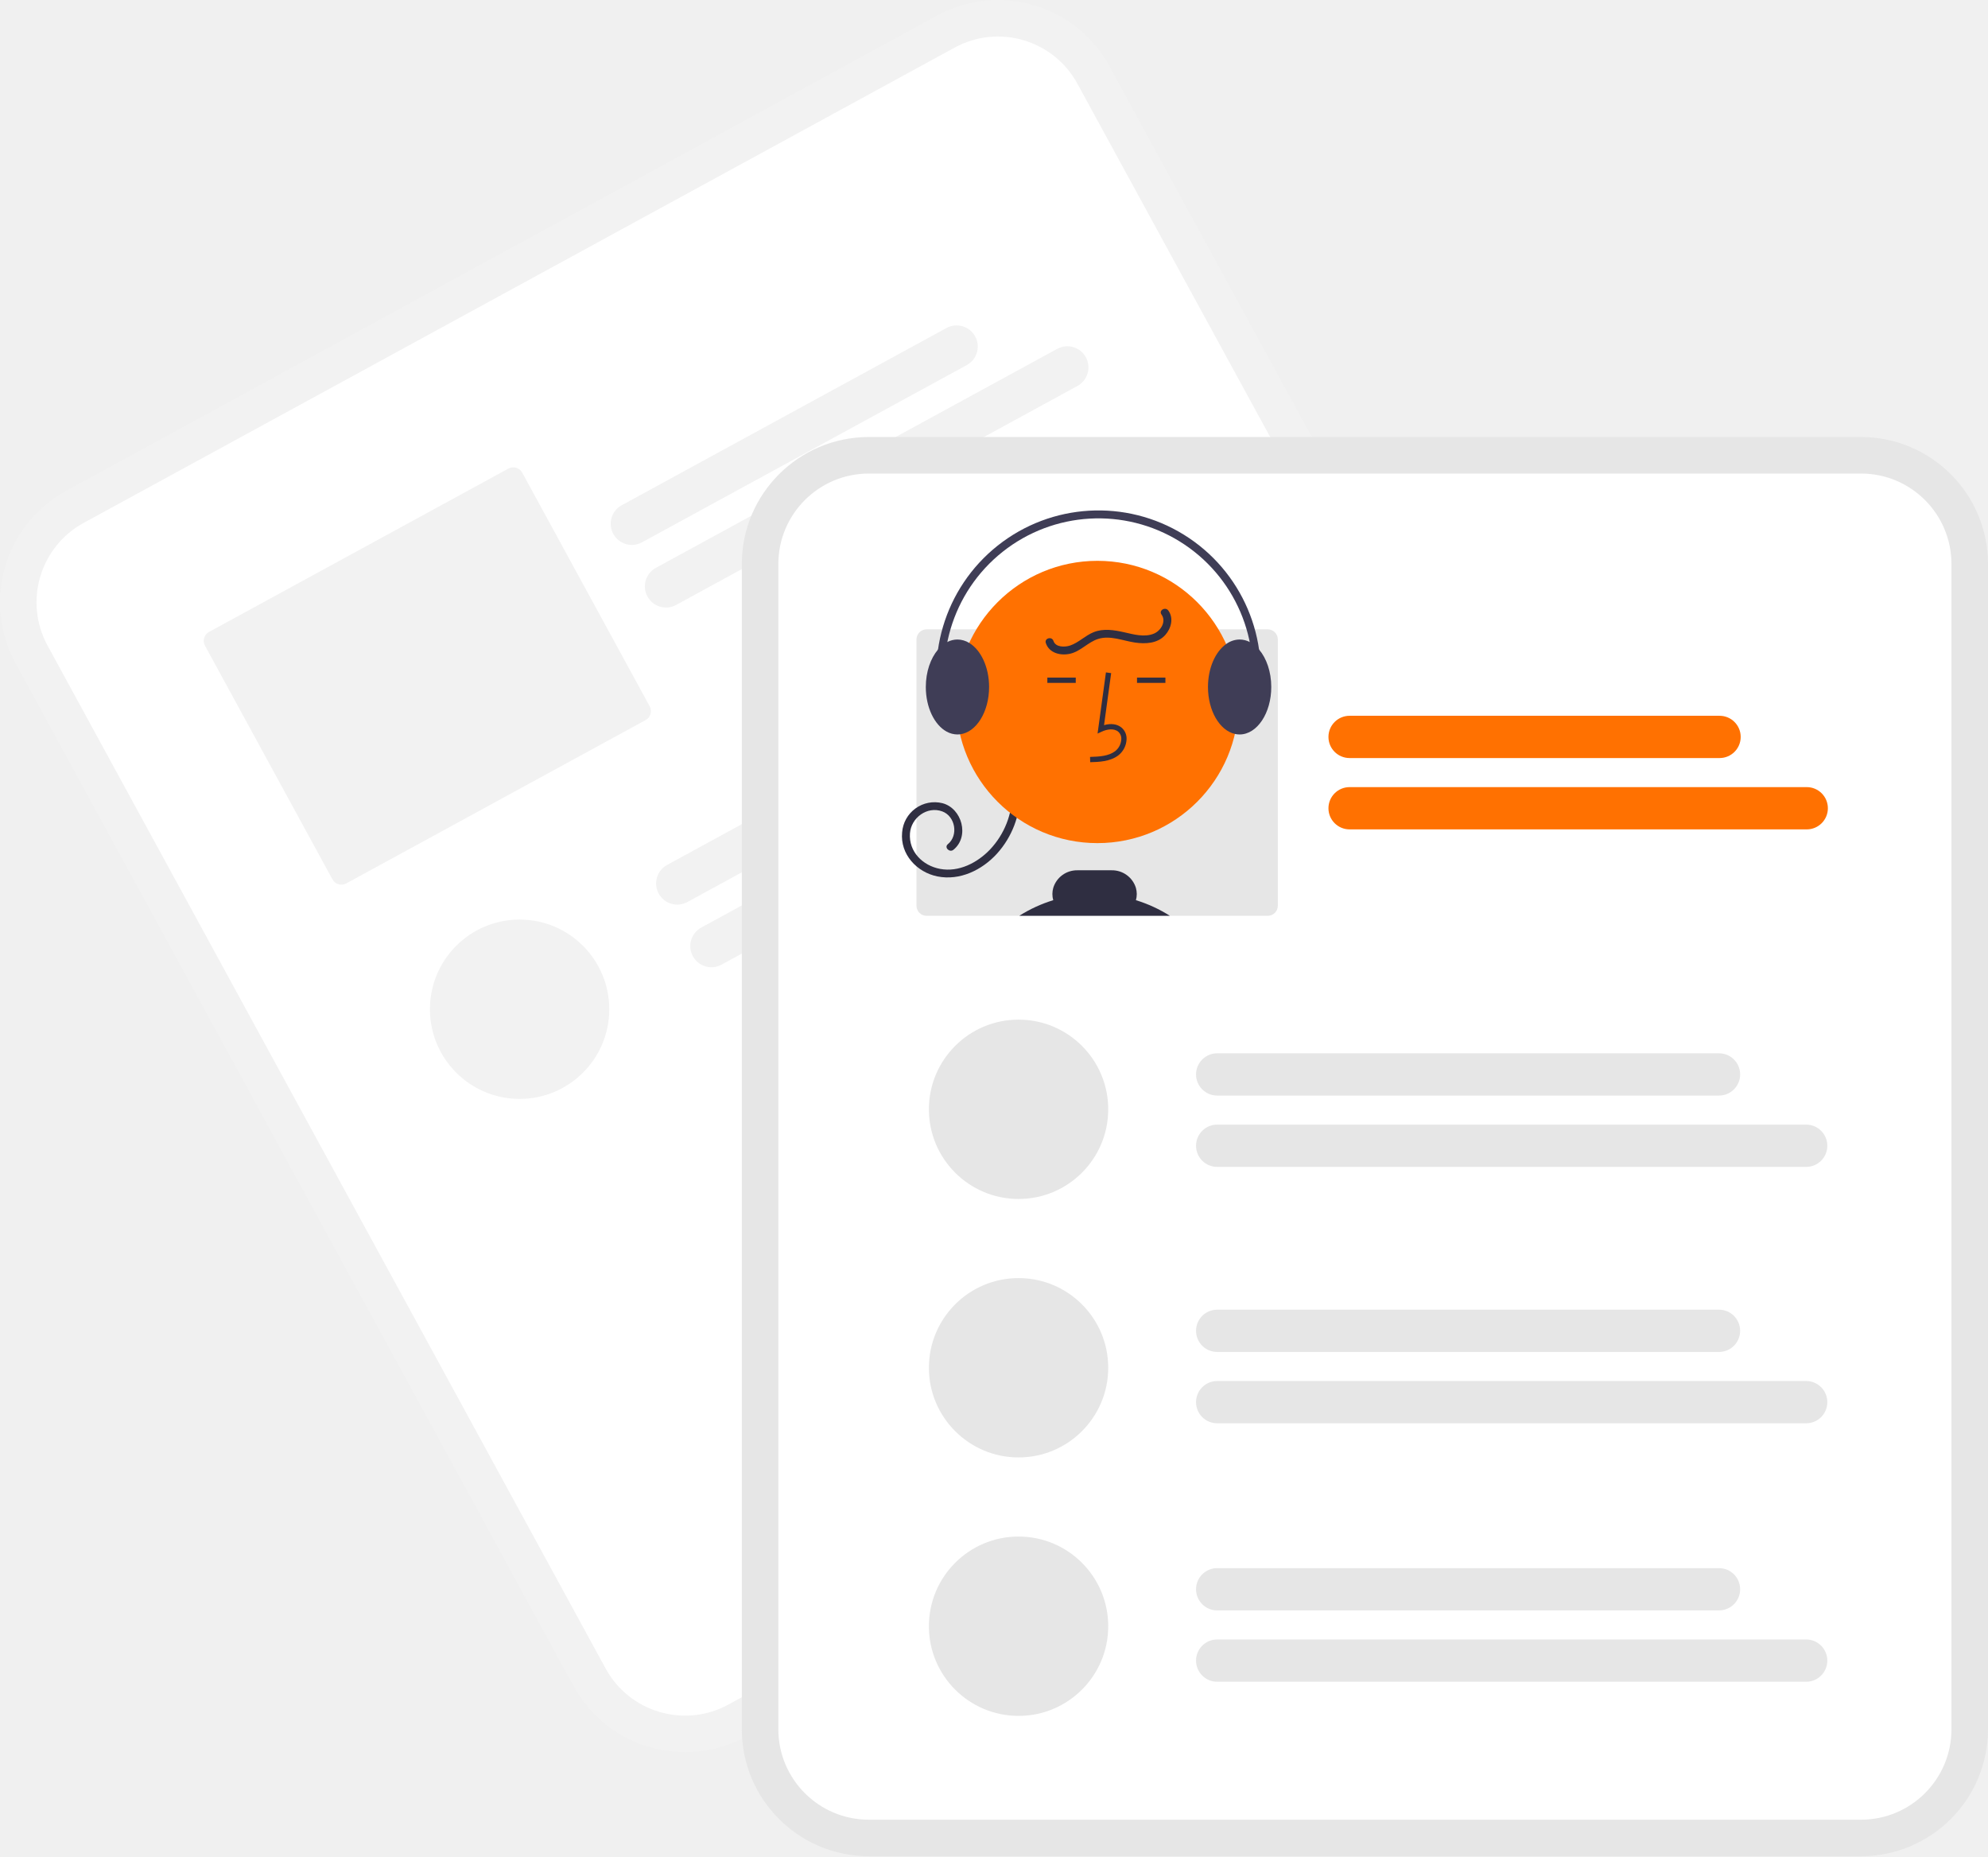
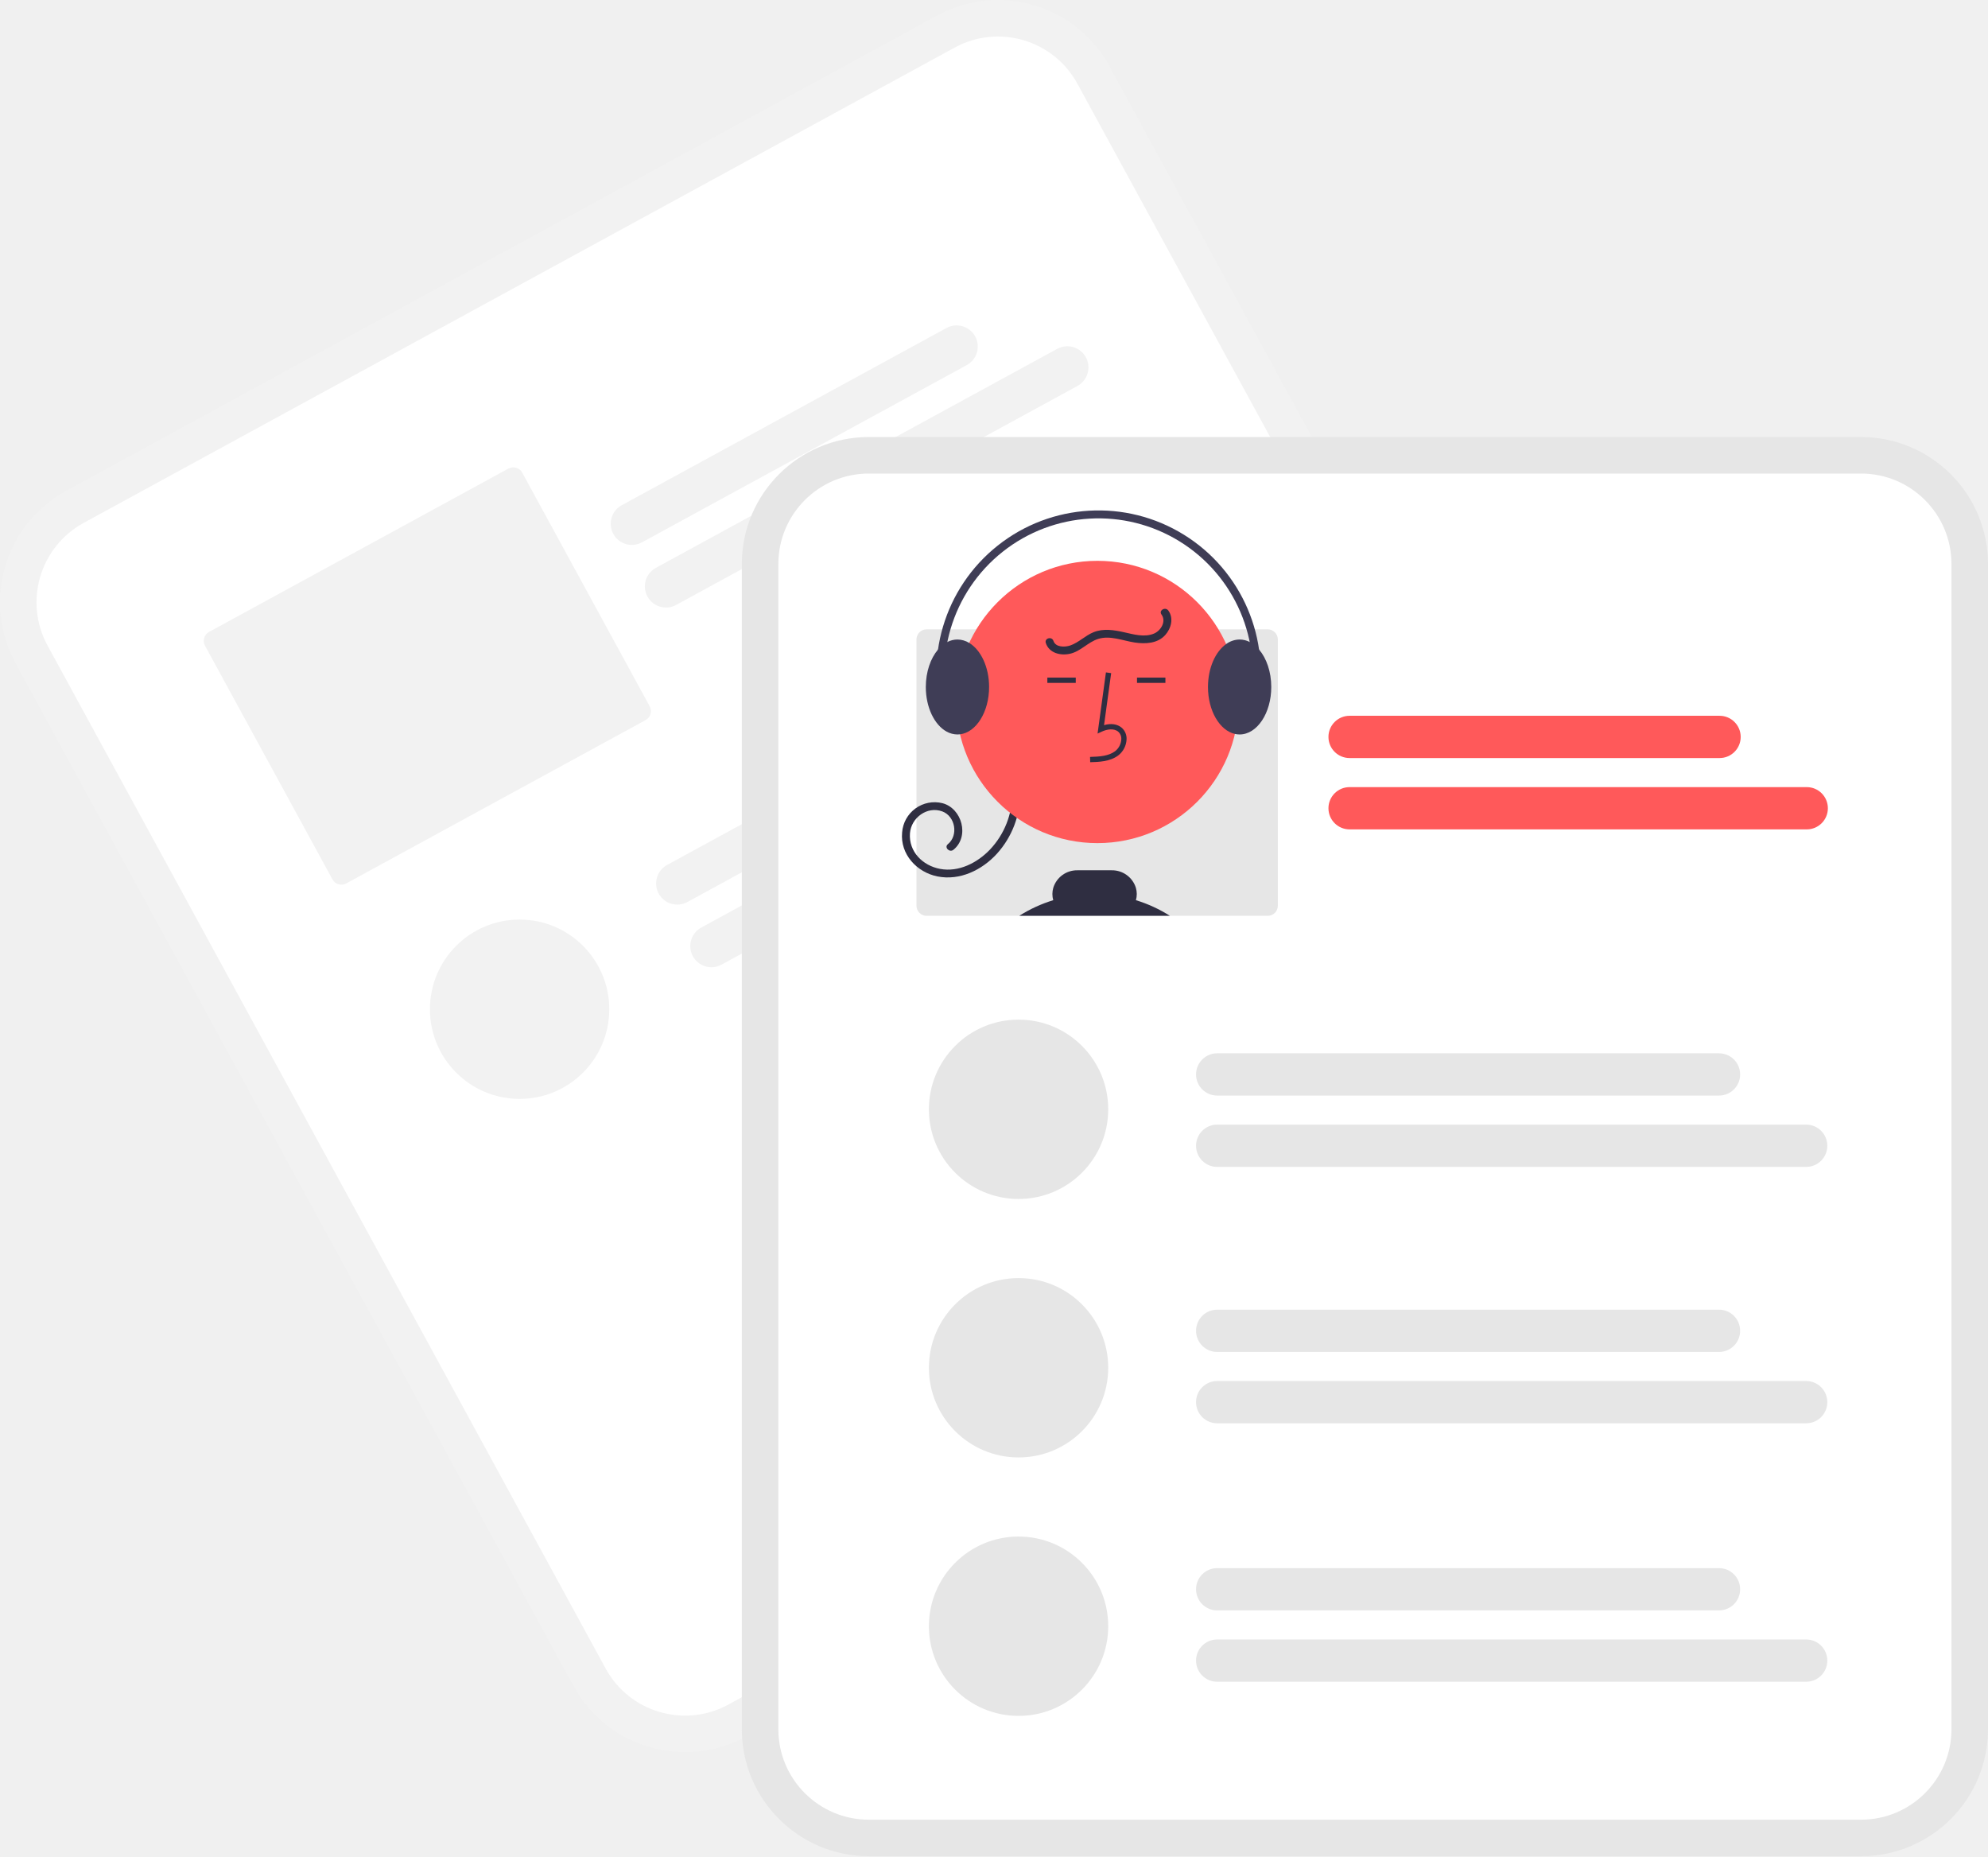
<svg xmlns="http://www.w3.org/2000/svg" width="753.875" height="703.828" viewBox="0 0 753.875 703.828" role="img" artist="Katerina Limpitsouni" source="https://undraw.co/">
  <path d="M578.475,103.958l-23.068,12.587L271.198,271.614,248.13,284.201a48.179,48.179,0,0,0-19.195,65.296L440.578,737.391a48.179,48.179,0,0,0,65.296,19.196l.06-.033L836.159,576.375l.06-.033a48.179,48.179,0,0,0,19.196-65.296L643.771,123.153A48.179,48.179,0,0,0,578.475,103.958Z" transform="translate(-223.0627 -98.08587)" fill="#f2f2f2" />
  <path d="M585.111,116.119l-27.323,14.908L282.088,281.455,254.766,296.363a34.309,34.309,0,0,0-13.67,46.499L452.739,730.755a34.309,34.309,0,0,0,46.499,13.67l.06-.033L829.523,564.214l.06-.033a34.309,34.309,0,0,0,13.669-46.499L631.61,129.789A34.309,34.309,0,0,0,585.111,116.119Z" transform="translate(-223.0627 -98.08587)" fill="#fff" />
  <path d="M589.667,236.521,466.505,303.721a8.014,8.014,0,1,1-7.677-14.07l123.162-67.2a8.014,8.014,0,1,1,7.677,14.07Z" transform="translate(-223.0627 -98.08587)" fill="#f2f2f2" />
  <path d="M631.641,244.431,479.46,327.464a8.014,8.014,0,0,1-7.677-14.07l152.181-83.033a8.014,8.014,0,1,1,7.677,14.07Z" transform="translate(-223.0627 -98.08587)" fill="#f2f2f2" />
  <path d="M415.872,275.748l-113.548,61.954a3.841,3.841,0,0,0-1.532,5.21L349.144,431.53a3.841,3.841,0,0,0,5.21,1.532l113.548-61.954a3.841,3.841,0,0,0,1.532-5.21l-48.352-88.617A3.841,3.841,0,0,0,415.872,275.748Z" transform="translate(-223.0627 -98.08587)" fill="#f2f2f2" />
  <path d="M650.776,348.963,483.723,440.111a8.014,8.014,0,1,1-7.677-14.07l167.053-91.148a8.014,8.014,0,1,1,7.677,14.07Z" transform="translate(-223.0627 -98.08587)" fill="#f2f2f2" />
  <path d="M692.751,356.872,496.678,463.854a8.014,8.014,0,0,1-7.677-14.07L685.074,342.802a8.014,8.014,0,1,1,7.677,14.07Z" transform="translate(-223.0627 -98.08587)" fill="#f2f2f2" />
  <circle cx="197.039" cy="382.672" r="34" fill="#f2f2f2" />
  <path d="M928.812,263.788H552.494a48.179,48.179,0,0,0-48.125,48.125V753.789a48.179,48.179,0,0,0,48.125,48.125H928.812a48.179,48.179,0,0,0,48.125-48.125V311.913A48.179,48.179,0,0,0,928.812,263.788Z" transform="translate(-223.0627 -98.08587)" fill="#e6e6e6" />
  <path d="M928.813,277.642H552.494a34.309,34.309,0,0,0-34.271,34.271V753.789A34.309,34.309,0,0,0,552.494,788.06H928.813a34.309,34.309,0,0,0,34.271-34.271V311.913A34.309,34.309,0,0,0,928.813,277.642Z" transform="translate(-223.0627 -98.08587)" fill="#fff" />
-   <path d="M875.143,385.517H734.842a8.014,8.014,0,0,1,0-16.028H875.143a8.014,8.014,0,1,1,0,16.028Z" transform="translate(-223.0627 -98.08587)" fill="#ff7101" />
-   <path d="M908.201,412.565H734.842a8.014,8.014,0,1,1,0-16.028h173.36a8.014,8.014,0,0,1,0,16.028Z" transform="translate(-223.0627 -98.08587)" fill="#ff7101" />
+   <path d="M875.143,385.517H734.842a8.014,8.014,0,0,1,0-16.028H875.143a8.014,8.014,0,1,1,0,16.028Z" transform="translate(-223.0627 -98.08587)" fill="#ff595a" />
+   <path d="M908.201,412.565H734.842a8.014,8.014,0,1,1,0-16.028h173.36a8.014,8.014,0,0,1,0,16.028Z" transform="translate(-223.0627 -98.08587)" fill="#ff595a" />
  <path d="M703.792,336.711H574.442a3.841,3.841,0,0,0-3.84,3.84v100.95a3.841,3.841,0,0,0,3.84,3.84h129.35a3.841,3.841,0,0,0,3.84-3.84v-100.95A3.841,3.841,0,0,0,703.792,336.711Z" transform="translate(-223.0627 -98.08587)" fill="#e6e6e6" />
  <path d="M609.924,398.701a34.087,34.087,0,0,1-8.804,23.076c-5.656,6.207-14.076,10.324-22.573,8.62-7.824-1.568-14.182-8.407-13.389-16.68a12.356,12.356,0,0,1,15.267-11.095c7.433,1.929,10.394,12.641,4.201,17.669-1.486,1.206-3.621-.904-2.121-2.121,4.094-3.324,2.829-10.595-2.112-12.419-5.754-2.123-11.85,2.443-12.264,8.326-.491,6.974,4.852,12.226,11.404,13.463,7.088,1.338,14.115-2.29,18.918-7.297a30.955,30.955,0,0,0,8.474-21.542,1.501,1.501,0,0,1,3,0Z" transform="translate(-223.0627 -98.08587)" fill="#2f2e41" />
-   <circle cx="416.155" cy="266.167" r="53.519" fill="#ff7101" />
+   <circle cx="416.155" cy="266.167" r="53.519" fill="#ff595a" />
  <path d="M636.48,387.089l-.056-2c3.721-.104,7.001-.337,9.466-2.138a6.148,6.148,0,0,0,2.381-4.528,3.514,3.514,0,0,0-1.153-2.895c-1.636-1.382-4.269-.935-6.188-.055l-1.655.759,3.173-23.19,1.981.271-2.699,19.727c2.607-.767,5.023-.437,6.678.961a5.471,5.471,0,0,1,1.86,4.492,8.133,8.133,0,0,1-3.2,6.073C643.903,386.881,639.787,386.996,636.48,387.089Z" transform="translate(-223.0627 -98.08587)" fill="#2f2e41" />
  <rect x="431.167" y="256.929" width="10.771" height="2" fill="#2f2e41" />
  <rect x="397.167" y="256.929" width="10.771" height="2" fill="#2f2e41" />
  <path d="M609.572,445.341a53.006,53.006,0,0,1,12.89-5.93,8.568,8.568,0,0,1,.02-4.71,9.426,9.426,0,0,1,9.13-6.63h13.04a9.46,9.46,0,0,1,9.15,6.64,8.532,8.532,0,0,1,.02,4.7,53.167,53.167,0,0,1,12.89,5.93Z" transform="translate(-223.0627 -98.08587)" fill="#2f2e41" />
  <path d="M700.522,344.391a11.571,11.571,0,0,0-3.53-2.87,8.367,8.367,0,0,0-3.85-.95,8.772,8.772,0,0,0-5.11,1.72c-4.07,2.88-6.89,9.09-6.89,16.28,0,9.02,4.44,16.5,10.21,17.8a8.253,8.253,0,0,0,1.79.2c6.61,0,12-8.07,12-18C705.142,352.811,703.332,347.681,700.522,344.391Z" transform="translate(-223.0627 -98.08587)" fill="#3f3d56" />
  <path d="M590.602,341.861h-.01a8.578,8.578,0,0,0-4.45-1.29,8.367,8.367,0,0,0-3.85.95,11.571,11.571,0,0,0-3.53,2.87l-.01.01c-2.8,3.29-4.61,8.42-4.61,14.17,0,7.76,3.28,14.38,7.88,16.91a8.542,8.542,0,0,0,4.12,1.09,7.724,7.724,0,0,0,.96-.06h.01c6.16-.74,11.03-8.5,11.03-17.94C598.142,351.011,595.013,344.521,590.602,341.861Z" transform="translate(-223.0627 -98.08587)" fill="#3f3d56" />
  <path d="M582.772,373.76a1.501,1.501,0,0,0,1.422-1.98,58.499,58.499,0,1,1,112.687-6.575,1.5,1.5,0,0,0,2.936.619A61.501,61.501,0,1,0,581.351,372.739,1.501,1.501,0,0,0,582.772,373.76Z" transform="translate(-223.0627 -98.08587)" fill="#3f3d56" />
  <path d="M666.103,329.577c2.119,2.893,1.074,6.791-1.158,9.285-2.905,3.245-7.539,3.45-11.562,2.848-4.514-.676-9.303-2.791-13.873-1.366-3.895,1.215-6.674,4.748-10.721,5.635-3.589.787-7.881-.255-9.139-4.08-.605-1.838,2.291-2.626,2.893-.798.814,2.475,4.329,2.425,6.341,1.74,3.227-1.099,5.714-3.771,8.885-5.047,3.739-1.505,7.796-.825,11.603.032,3.588.808,7.718,2.006,11.293.497,2.645-1.117,4.75-4.635,2.847-7.232-1.142-1.559,1.46-3.057,2.59-1.514Z" transform="translate(-223.0627 -98.08587)" fill="#2f2e41" />
  <path d="M874.932,513.492H684.63a8.014,8.014,0,1,1,0-16.028H874.932a8.014,8.014,0,0,1,0,16.028Z" transform="translate(-223.0627 -98.08587)" fill="#e6e6e6" />
  <path d="M907.99,540.539H684.63a8.014,8.014,0,1,1,0-16.028H907.99a8.014,8.014,0,1,1,0,16.028Z" transform="translate(-223.0627 -98.08587)" fill="#e6e6e6" />
  <path d="M874.932,610.705H684.63a8.014,8.014,0,1,1,0-16.028H874.932a8.014,8.014,0,1,1,0,16.028Z" transform="translate(-223.0627 -98.08587)" fill="#e6e6e6" />
  <path d="M907.99,637.753H684.63a8.014,8.014,0,1,1,0-16.028H907.99a8.014,8.014,0,1,1,0,16.028Z" transform="translate(-223.0627 -98.08587)" fill="#e6e6e6" />
  <circle cx="386.25" cy="420.614" r="34" fill="#e6e6e6" />
  <circle cx="386.25" cy="518.614" r="34" fill="#e6e6e6" />
  <path d="M874.932,708.705H684.63a8.014,8.014,0,1,1,0-16.028H874.932a8.014,8.014,0,1,1,0,16.028Z" transform="translate(-223.0627 -98.08587)" fill="#e6e6e6" />
  <path d="M907.99,735.753H684.63a8.014,8.014,0,1,1,0-16.028H907.99a8.014,8.014,0,1,1,0,16.028Z" transform="translate(-223.0627 -98.08587)" fill="#e6e6e6" />
  <circle cx="386.25" cy="616.614" r="34" fill="#e6e6e6" />
</svg>
